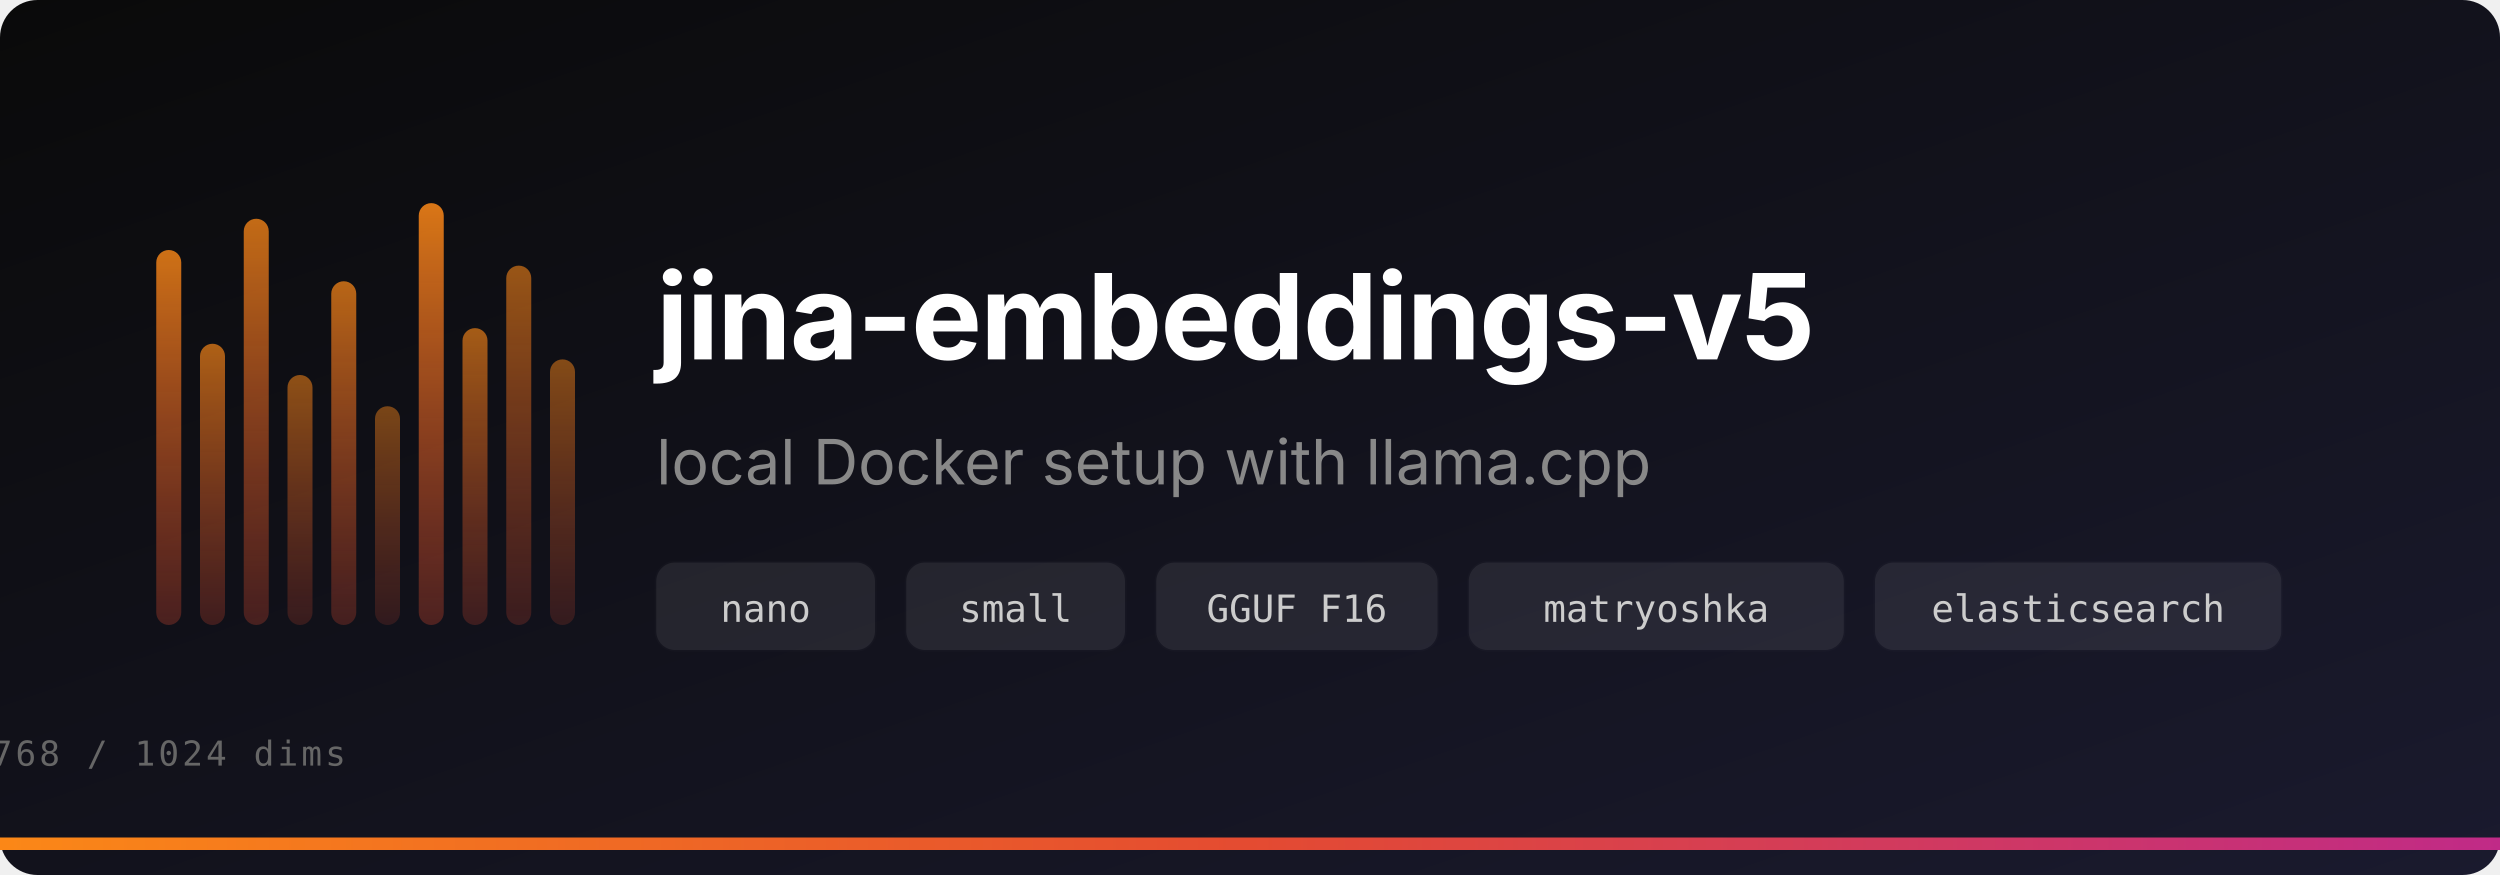
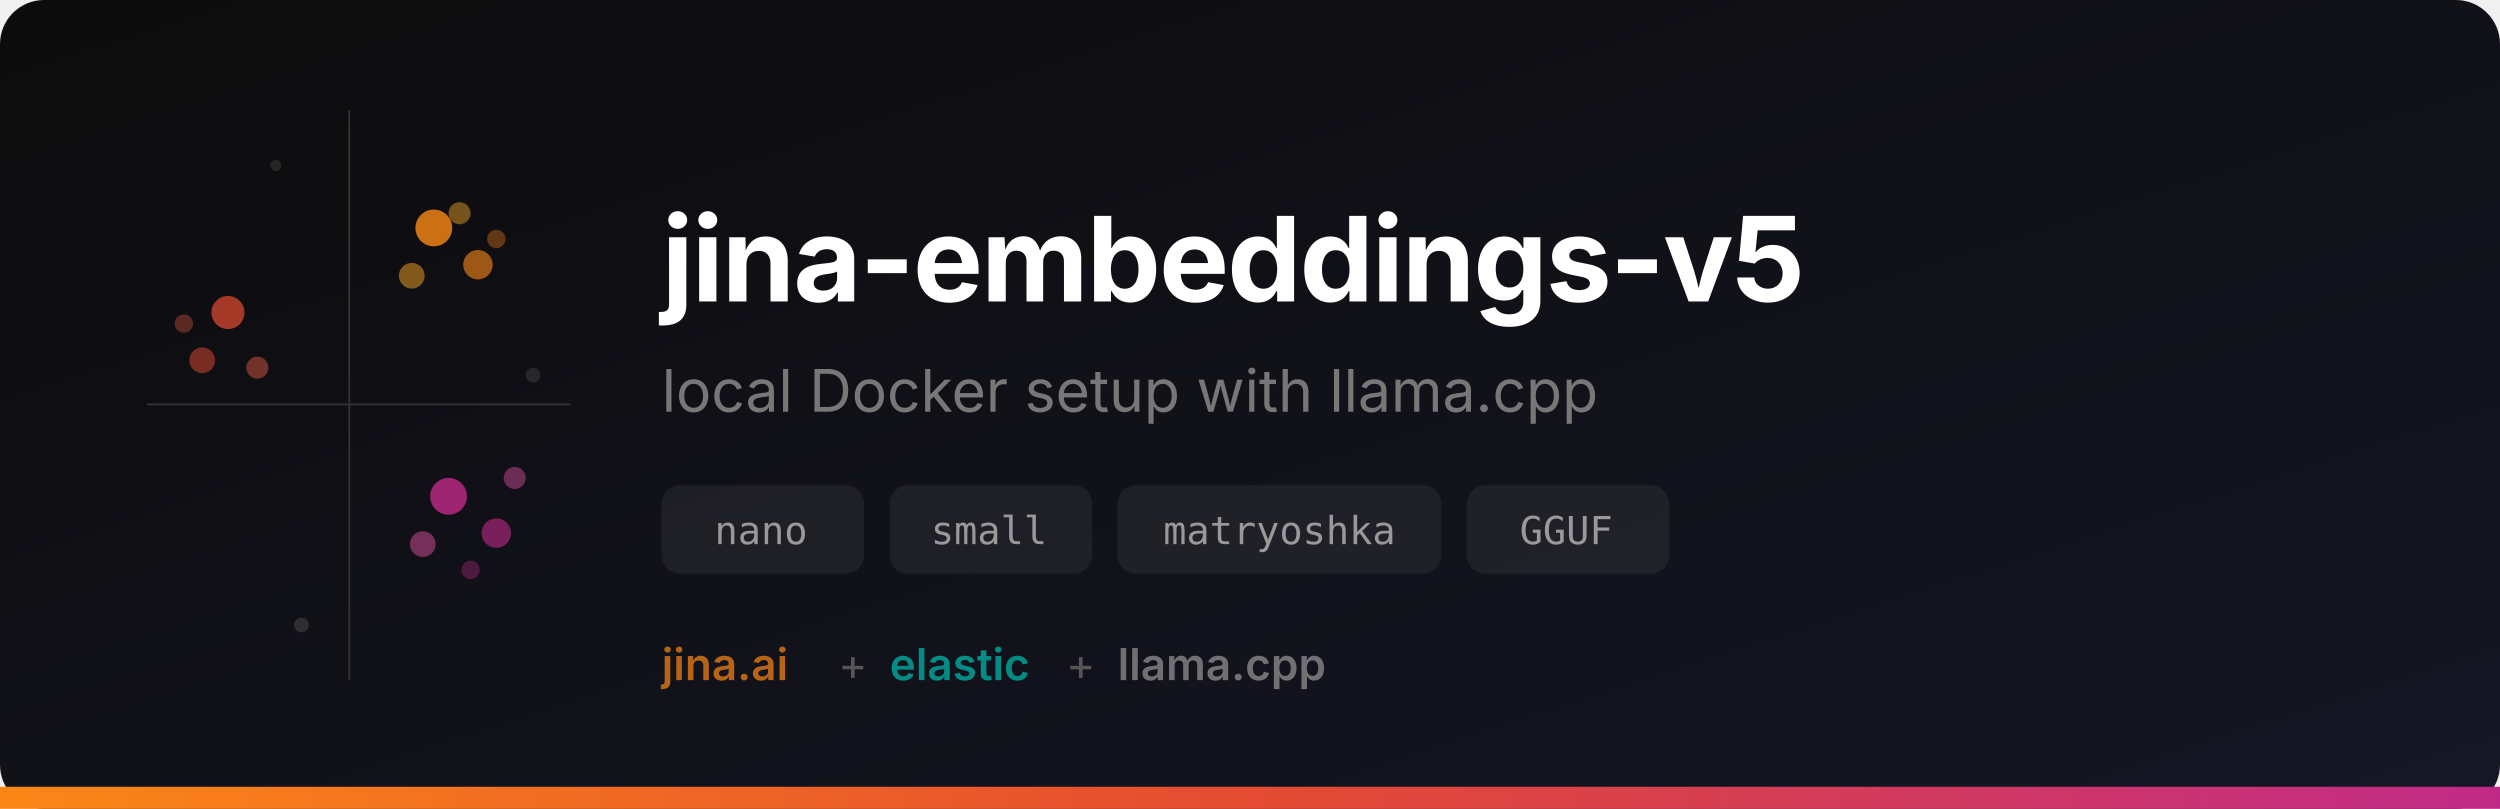
- <svg xmlns="http://www.w3.org/2000/svg" viewBox="0 0 800 280">
+ <svg xmlns="http://www.w3.org/2000/svg" viewBox="0 0 680 220">
  <defs>
    <linearGradient id="bg" x1="0%" y1="0%" x2="100%" y2="100%">
-       <stop offset="0%" style="stop-color:#0a0a0a" />
-       <stop offset="100%" style="stop-color:#1a1a2e" />
+       <stop offset="0%" style="stop-color:#0c0c0c" />
+       <stop offset="100%" style="stop-color:#161625" />
    </linearGradient>
    <linearGradient id="accent" x1="0%" y1="0%" x2="100%" y2="0%">
      <stop offset="0%" style="stop-color:#fb8817" />
      <stop offset="50%" style="stop-color:#e44b31" />
      <stop offset="100%" style="stop-color:#c02a88" />
    </linearGradient>
-     <linearGradient id="vec" x1="0%" y1="0%" x2="0%" y2="100%">
-       <stop offset="0%" style="stop-color:#fb8817;stop-opacity:0.9" />
-       <stop offset="100%" style="stop-color:#e44b31;stop-opacity:0.3" />
-     </linearGradient>
  </defs>
-   <rect width="800" height="280" fill="url(#bg)" rx="12" />
-   <rect x="0" y="268" width="800" height="4" fill="url(#accent)" rx="0" />
-   <g transform="translate(50, 60)">
-     <rect x="0" y="20" width="8" height="120" rx="4" fill="url(#vec)" opacity="0.9" />
-     <rect x="14" y="50" width="8" height="90" rx="4" fill="url(#vec)" opacity="0.75" />
-     <rect x="28" y="10" width="8" height="130" rx="4" fill="url(#vec)" opacity="0.85" />
-     <rect x="42" y="60" width="8" height="80" rx="4" fill="url(#vec)" opacity="0.6" />
-     <rect x="56" y="30" width="8" height="110" rx="4" fill="url(#vec)" opacity="0.8" />
-     <rect x="70" y="70" width="8" height="70" rx="4" fill="url(#vec)" opacity="0.5" />
-     <rect x="84" y="5" width="8" height="135" rx="4" fill="url(#vec)" opacity="0.95" />
-     <rect x="98" y="45" width="8" height="95" rx="4" fill="url(#vec)" opacity="0.7" />
-     <rect x="112" y="25" width="8" height="115" rx="4" fill="url(#vec)" opacity="0.65" />
-     <rect x="126" y="55" width="8" height="85" rx="4" fill="url(#vec)" opacity="0.55" />
+   <rect width="680" height="220" fill="url(#bg)" rx="12" />
+   <rect x="0" y="214" width="680" height="6" fill="url(#accent)" rx="0" />
+   <g transform="translate(40, 30)">
+     <line x1="55" y1="0" x2="55" y2="155" stroke="#333333" stroke-width="0.5" />
+     <line x1="0" y1="80" x2="115" y2="80" stroke="#333333" stroke-width="0.5" />
+     <circle cx="78" cy="32" r="5" fill="#fb8817" opacity="0.8" />
+     <circle cx="90" cy="42" r="4" fill="#fb8817" opacity="0.6" />
+     <circle cx="72" cy="45" r="3.5" fill="#f5a623" opacity="0.5" />
+     <circle cx="85" cy="28" r="3" fill="#f5a623" opacity="0.45" />
+     <circle cx="95" cy="35" r="2.5" fill="#fb8817" opacity="0.35" />
+     <circle cx="82" cy="105" r="5" fill="#c02a88" opacity="0.8" />
+     <circle cx="95" cy="115" r="4" fill="#c02a88" opacity="0.6" />
+     <circle cx="75" cy="118" r="3.5" fill="#d94f9e" opacity="0.5" />
+     <circle cx="100" cy="100" r="3" fill="#d94f9e" opacity="0.45" />
+     <circle cx="88" cy="125" r="2.5" fill="#c02a88" opacity="0.35" />
+     <circle cx="22" cy="55" r="4.5" fill="#e44b31" opacity="0.7" />
+     <circle cx="15" cy="68" r="3.5" fill="#e44b31" opacity="0.5" />
+     <circle cx="30" cy="70" r="3" fill="#e85d45" opacity="0.45" />
+     <circle cx="10" cy="58" r="2.5" fill="#e85d45" opacity="0.35" />
+     <circle cx="42" cy="140" r="2" fill="#888888" opacity="0.25" />
+     <circle cx="105" cy="72" r="2" fill="#888888" opacity="0.2" />
+     <circle cx="35" cy="15" r="1.5" fill="#888888" opacity="0.2" />
  </g>
-   <text x="210" y="115" font-family="system-ui, -apple-system, sans-serif" font-size="38" font-weight="700" fill="#ffffff" letter-spacing="-0.5">
+   <text x="180" y="82" font-family="system-ui, -apple-system, sans-serif" font-size="32" font-weight="700" fill="#ffffff" letter-spacing="-0.5">
    jina-embeddings-v5
  </text>
-   <text x="210" y="155" font-family="system-ui, -apple-system, sans-serif" font-size="20" fill="#888888" font-weight="400">
+   <text x="180" y="112" font-family="system-ui, -apple-system, sans-serif" font-size="16" fill="#777777" font-weight="400">
    local Docker setup with llama.cpp
  </text>
-   <g transform="translate(210, 180)">
-     <rect x="0" y="0" width="70" height="28" rx="6" fill="#ffffff" opacity="0.08" stroke="#ffffff" stroke-opacity="0.15" stroke-width="1" />
-     <text x="35" y="19" font-family="ui-monospace, monospace" font-size="12" fill="#cccccc" text-anchor="middle">nano</text>
-     <rect x="80" y="0" width="70" height="28" rx="6" fill="#ffffff" opacity="0.08" stroke="#ffffff" stroke-opacity="0.15" stroke-width="1" />
-     <text x="115" y="19" font-family="ui-monospace, monospace" font-size="12" fill="#cccccc" text-anchor="middle">small</text>
-     <rect x="160" y="0" width="90" height="28" rx="6" fill="#ffffff" opacity="0.08" stroke="#ffffff" stroke-opacity="0.15" stroke-width="1" />
-     <text x="205" y="19" font-family="ui-monospace, monospace" font-size="12" fill="#cccccc" text-anchor="middle">GGUF F16</text>
-     <rect x="260" y="0" width="120" height="28" rx="6" fill="#ffffff" opacity="0.08" stroke="#ffffff" stroke-opacity="0.15" stroke-width="1" />
-     <text x="320" y="19" font-family="ui-monospace, monospace" font-size="12" fill="#cccccc" text-anchor="middle">matryoshka</text>
-     <rect x="390" y="0" width="130" height="28" rx="6" fill="#ffffff" opacity="0.08" stroke="#ffffff" stroke-opacity="0.15" stroke-width="1" />
-     <text x="455" y="19" font-family="ui-monospace, monospace" font-size="12" fill="#cccccc" text-anchor="middle">elasticsearch</text>
+   <g transform="translate(180, 132)">
+     <rect x="0" y="0" width="55" height="24" rx="5" fill="#ffffff" opacity="0.06" stroke="#ffffff" stroke-opacity="0.1" stroke-width="1" />
+     <text x="27" y="16" font-family="ui-monospace, monospace" font-size="10.5" fill="#999999" text-anchor="middle">nano</text>
+     <rect x="62" y="0" width="55" height="24" rx="5" fill="#ffffff" opacity="0.06" stroke="#ffffff" stroke-opacity="0.1" stroke-width="1" />
+     <text x="89" y="16" font-family="ui-monospace, monospace" font-size="10.5" fill="#999999" text-anchor="middle">small</text>
+     <rect x="124" y="0" width="88" height="24" rx="5" fill="#ffffff" opacity="0.06" stroke="#ffffff" stroke-opacity="0.1" stroke-width="1" />
+     <text x="168" y="16" font-family="ui-monospace, monospace" font-size="10.5" fill="#999999" text-anchor="middle">matryoshka</text>
+     <rect x="219" y="0" width="55" height="24" rx="5" fill="#ffffff" opacity="0.06" stroke="#ffffff" stroke-opacity="0.1" stroke-width="1" />
+     <text x="246" y="16" font-family="ui-monospace, monospace" font-size="10.5" fill="#999999" text-anchor="middle">GGUF</text>
  </g>
-   <text x="54" y="245" font-family="ui-monospace, monospace" font-size="11" fill="#666666" text-anchor="middle" letter-spacing="1">
-     768 / 1024 dims
-   </text>
+   <g transform="translate(180, 185)">
+     <text x="0" y="0" font-family="system-ui, -apple-system, sans-serif" font-size="12" font-weight="600" fill="#fb8817" opacity="0.7">jina.ai</text>
+     <text x="48" y="0" font-family="system-ui, -apple-system, sans-serif" font-size="12" fill="#555555">+</text>
+     <text x="62" y="0" font-family="system-ui, -apple-system, sans-serif" font-size="12" font-weight="600" fill="#00bfb3" opacity="0.7">elastic</text>
+     <text x="110" y="0" font-family="system-ui, -apple-system, sans-serif" font-size="12" fill="#555555">+</text>
+     <text x="124" y="0" font-family="system-ui, -apple-system, sans-serif" font-size="12" font-weight="600" fill="#999999" opacity="0.7">llama.cpp</text>
+   </g>
</svg>
